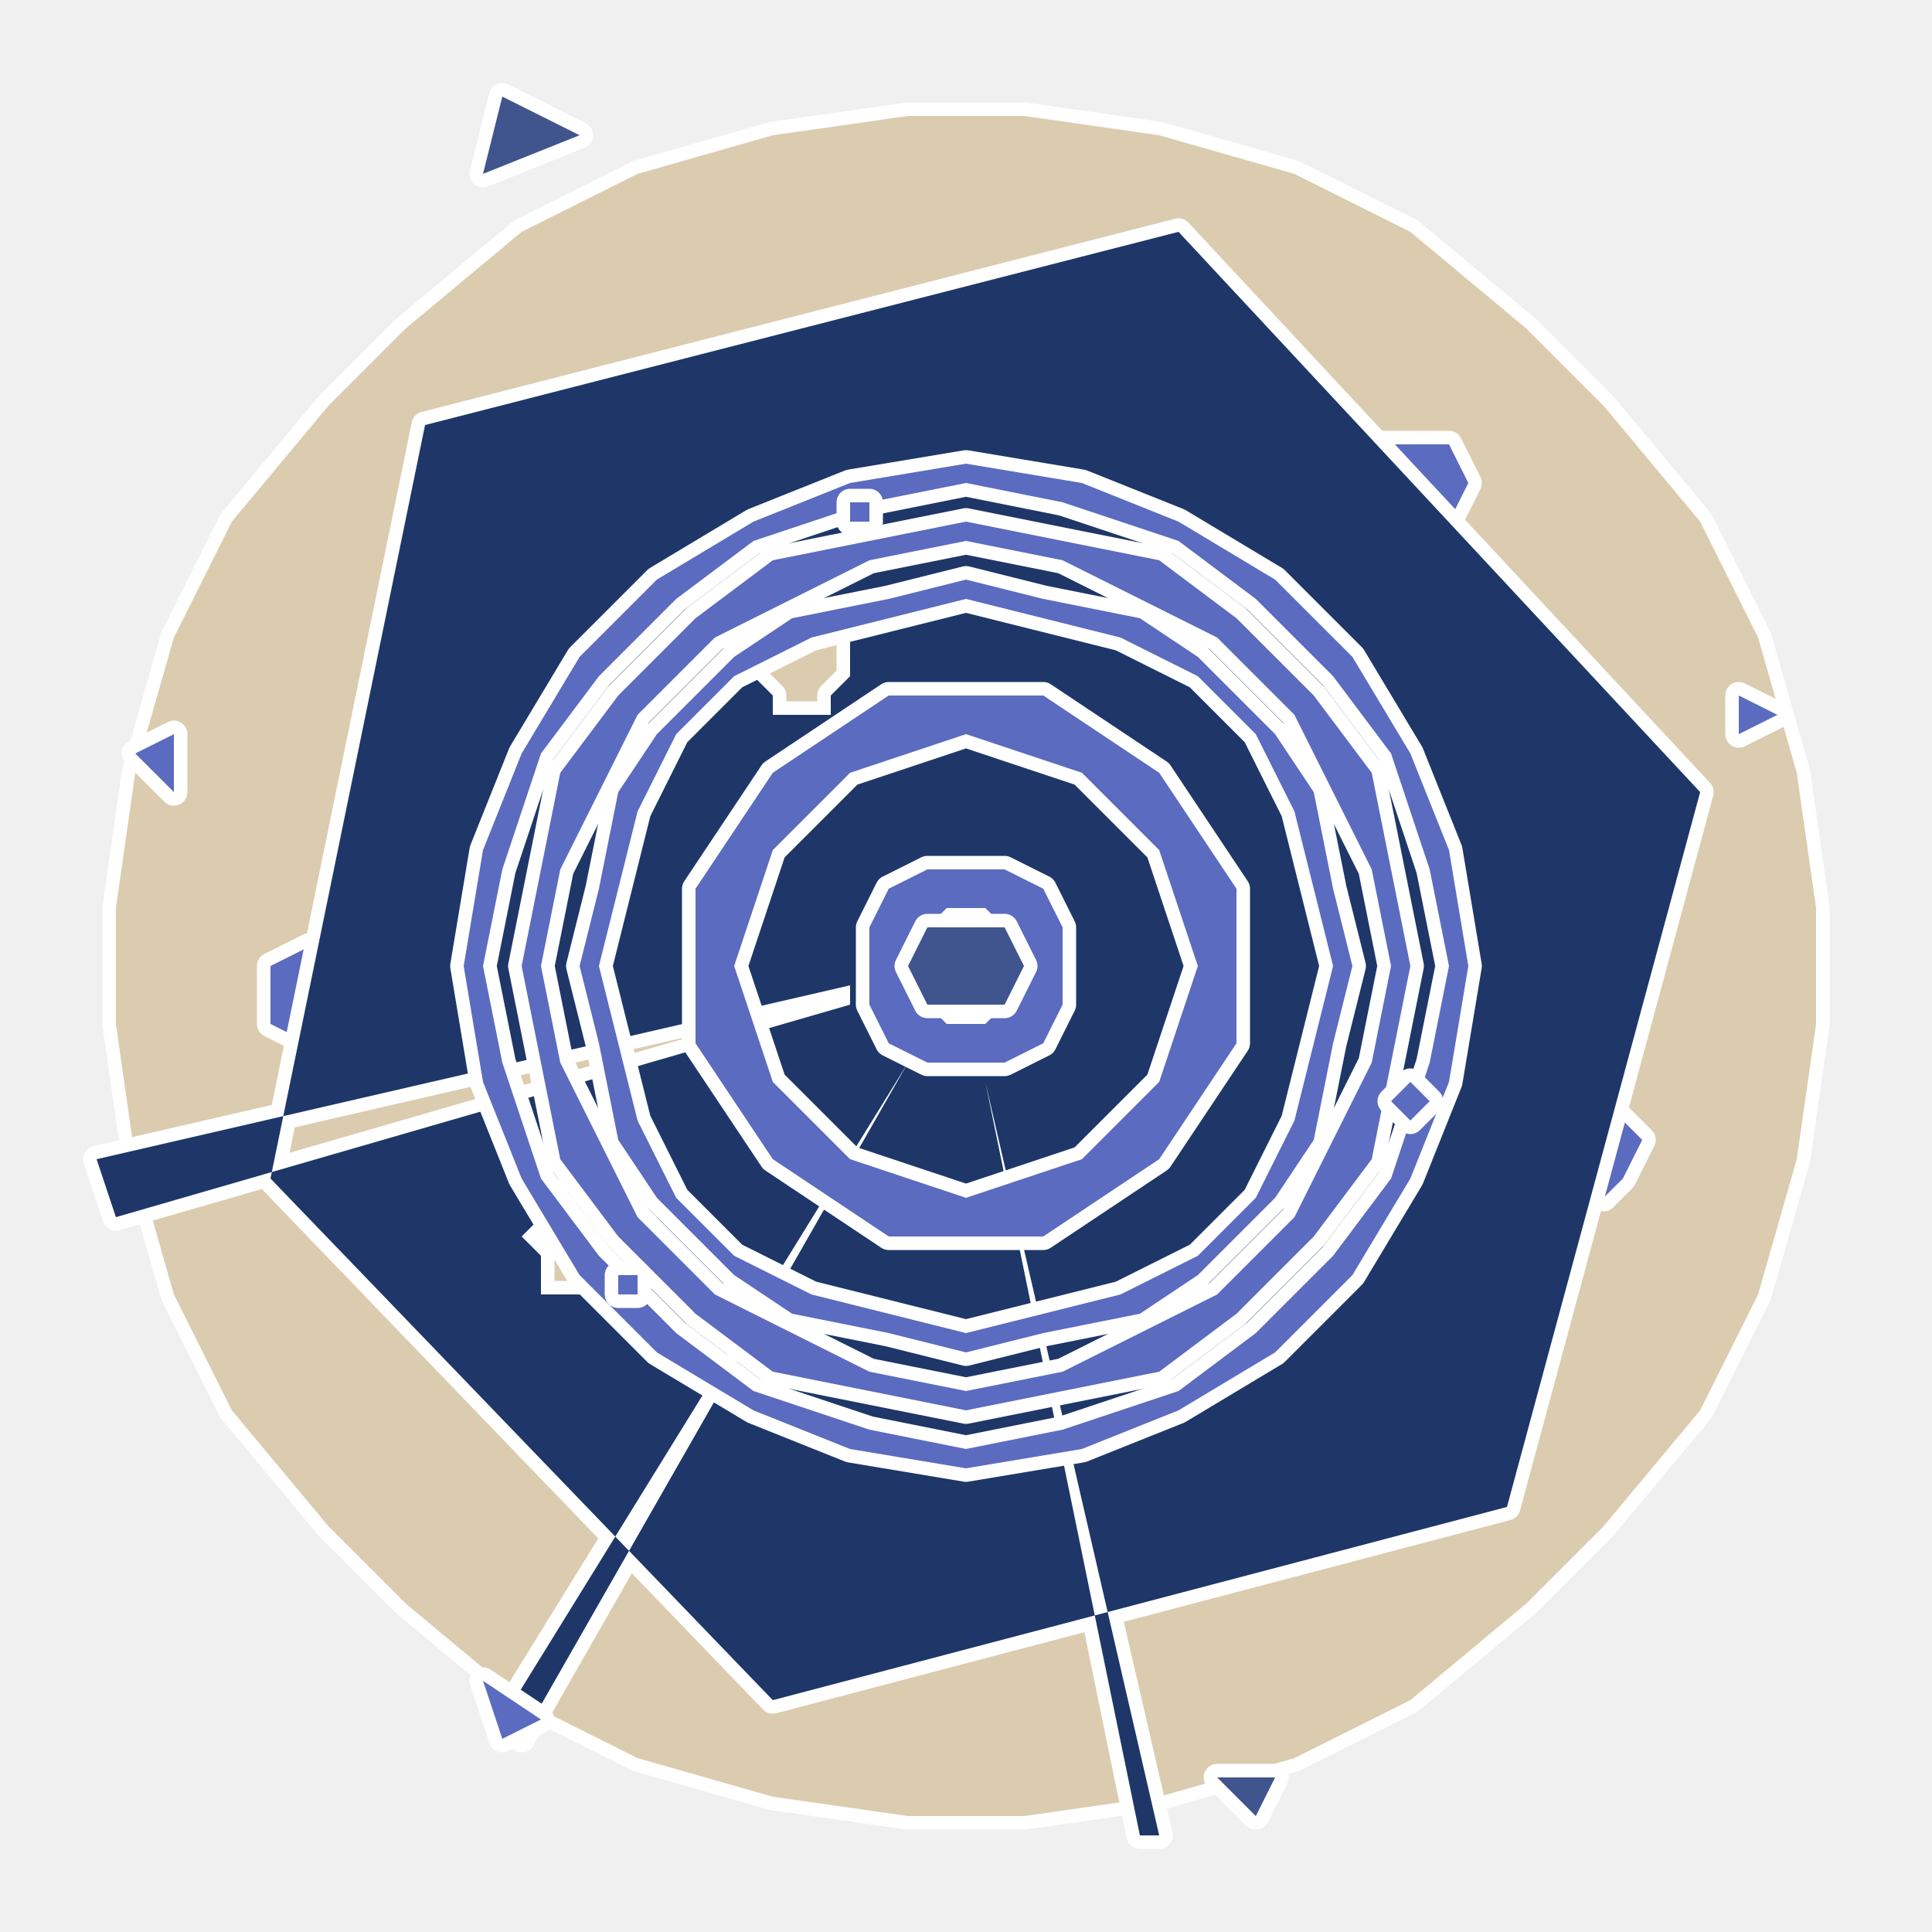
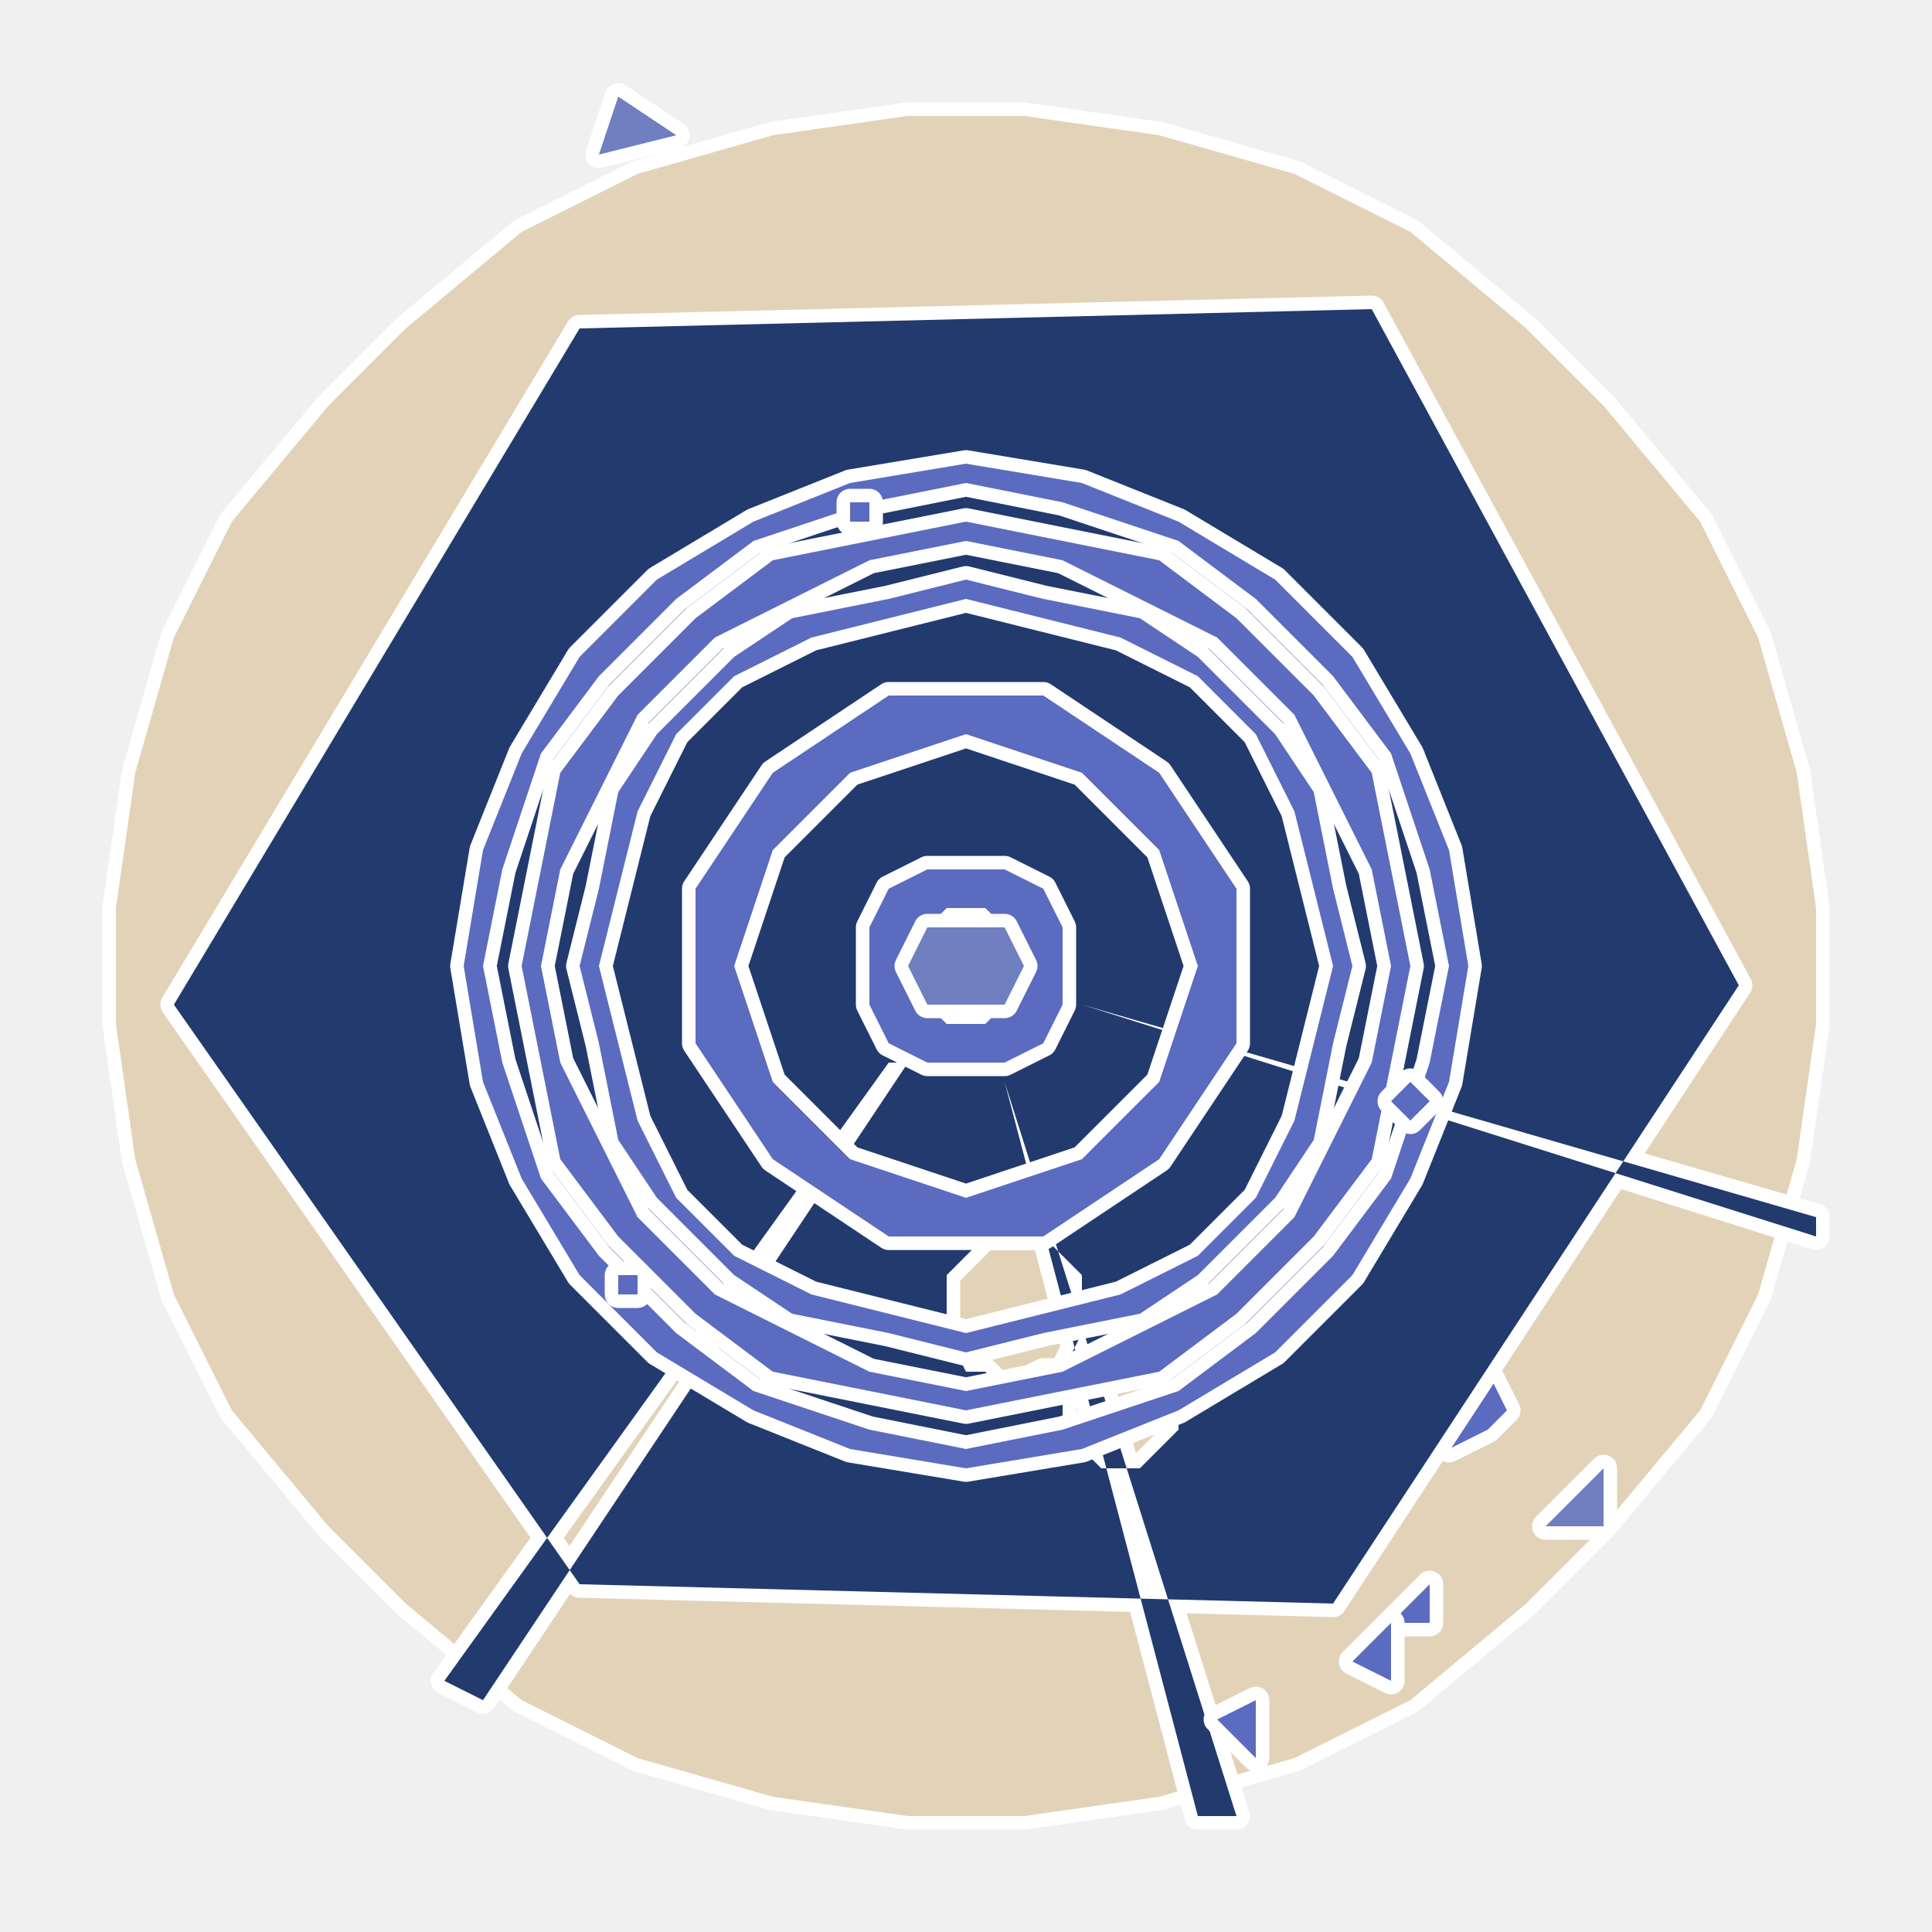
<svg xmlns="http://www.w3.org/2000/svg" viewBox="0 0 100 100" role="img" aria-label="@playform/hook-dsh-convention-suggester - spike-star">
  <style>
		@media (prefers-reduced-motion: no-preference) {
			.hook-dsh-convention-suggester-scene * { transform-box: view-box; transform-origin: 50% 50%; }
- 		.hook-dsh-convention-suggester-counter { animation: hook-dsh-convention-suggester-counter 25s linear -2s infinite; }
+ 		.hook-dsh-convention-suggester-counter { animation: hook-dsh-convention-suggester-counter 27s linear -3s infinite; }
		@keyframes hook-dsh-convention-suggester-counter { to { transform: rotate(-360deg); } }
- 		.hook-dsh-convention-suggester-breathe { animation: hook-dsh-convention-suggester-breathe 7s ease-in-out -2s infinite; }
+ 		.hook-dsh-convention-suggester-breathe { animation: hook-dsh-convention-suggester-breathe 6s ease-in-out -3s infinite; }
		@keyframes hook-dsh-convention-suggester-breathe { 50% { transform: scale(1.06); opacity: 0.85; } }
- 		.hook-dsh-convention-suggester-fire { animation: hook-dsh-convention-suggester-fire 3.1s ease-in-out infinite; }
+ 		.hook-dsh-convention-suggester-fire { animation: hook-dsh-convention-suggester-fire 2.9s ease-in-out infinite; }
		@keyframes hook-dsh-convention-suggester-fire { 0%, 100% { opacity: 0.35; } 50% { opacity: 1; } }
- 		.hook-dsh-convention-suggester-twinkle { animation: hook-dsh-convention-suggester-twinkle 7s ease-in-out -2s infinite; }
+ 		.hook-dsh-convention-suggester-twinkle { animation: hook-dsh-convention-suggester-twinkle 9s ease-in-out -3s infinite; }
		@keyframes hook-dsh-convention-suggester-twinkle { 0%, 100% { transform: scale(0.94); opacity: 0.4; } 50% { transform: scale(1.06); opacity: 1; } }
		}
	</style>
  <defs>
    <path id="hook-dsh-convention-suggester-0" d="M91,67 L88,73 L83,79 L79,83 L73,88 L67,91 L60,93 L53,94 L47,94 L40,93 L33,91 L27,88 L21,83 L17,79 L12,73 L9,67 L7,60 L6,53 L6,47 L7,40 L9,33 L12,27 L17,21 L21,17 L27,12 L33,9 L40,7 L47,6 L53,6 L60,7 L67,9 L73,12 L79,17 L83,21 L88,27 L91,33 L93,40 L94,47 L94,53 L93,60 Z" />
-     <path id="hook-dsh-convention-suggester-1" d="M85,59 L84,61 L83,62 L81,61 L80,59 L81,58 L83,57 L84,58 Z" />
-     <path id="hook-dsh-convention-suggester-2" d="M76,25 L75,27 L73,28 L71,27 L71,25 L71,23 L73,23 L75,23 Z" />
-     <path id="hook-dsh-convention-suggester-3" d="M18,52 L18,53 L16,54 L14,53 L14,52 L14,50 L16,49 L18,50 Z" />
-     <path id="hook-dsh-convention-suggester-4" d="M78,78 L40,88 L14,61 L22,22 L61,12 L88,41 Z M51,56 L60,95 L59,95 L51,56 Z M44,34 L44,35 L43,36 L43,37 L42,37 L40,37 L40,36 L39,35 L39,34 L39,33 L40,32 L40,32 L42,31 L43,32 L43,32 L44,33 Z M47,55 L27,90 L26,89 L47,55 Z M44,52 L6,63 L5,60 L44,51 Z M34,64 L34,65 L33,67 L32,67 L31,67 L29,67 L28,67 L28,65 L27,64 L28,63 L28,62 L29,61 L31,61 L32,61 L33,62 L34,63 Z M54,50 L54,52 L53,53 L52,54 L50,54 L48,54 L47,53 L46,52 L46,50 L46,48 L47,47 L48,46 L50,46 L52,46 L53,47 L54,48 Z" />
+     <path id="hook-dsh-convention-suggester-1" d="M78,73 L77,74 L75,75 L74,74 L73,73 L74,71 L75,70 L77,71 Z" />
+     <path id="hook-dsh-convention-suggester-2" d="M86,47 L86,49 L84,49 L82,49 L81,47 L82,45 L84,45 L86,45 Z" />
+     <path id="hook-dsh-convention-suggester-3" d="M19,46 L18,48 L16,48 L15,48 L14,46 L15,44 L16,43 L18,44 Z" />
+     <path id="hook-dsh-convention-suggester-4" d="M90,51 L69,83 L30,82 L9,52 L30,17 L71,16 Z M56,52 L94,63 L94,64 L56,52 Z M56,68 L56,69 L55,71 L54,71 L52,72 L51,71 L50,71 L49,69 L49,68 L49,66 L50,65 L51,64 L52,64 L54,64 L55,65 L56,66 Z M52,56 L64,94 L62,94 L52,56 Z M47,55 L25,88 L23,87 L46,55 Z M61,73 L61,74 L60,75 L59,76 L58,76 L57,76 L56,75 L55,74 L55,73 L55,72 L56,71 L57,70 L58,70 L59,70 L60,71 L61,72 Z M54,50 L54,52 L53,53 L52,54 L50,54 L48,54 L47,53 L46,52 L46,50 L46,48 L47,47 L48,46 L50,46 L52,46 L53,47 L54,48 Z" />
    <path id="hook-dsh-convention-suggester-5" d="M64,50 L64,54 L62,57 L60,60 L57,62 L54,64 L50,64 L46,64 L43,62 L40,60 L38,57 L36,54 L36,50 L36,46 L38,43 L40,40 L43,38 L46,36 L50,36 L54,36 L57,38 L60,40 L62,43 L64,46 Z M62,50 L61,53 L60,56 L58,58 L56,60 L53,61 L50,62 L47,61 L44,60 L42,58 L40,56 L39,53 L38,50 L39,47 L40,44 L42,42 L44,40 L47,39 L50,38 L53,39 L56,40 L58,42 L60,44 L61,47 Z" />
    <path id="hook-dsh-convention-suggester-6" d="M55,50 L55,52 L54,54 L52,55 L50,55 L48,55 L46,54 L45,52 L45,50 L45,48 L46,46 L48,45 L50,45 L52,45 L54,46 L55,48 Z M53,50 L53,51 L52,52 L51,53 L50,53 L49,53 L48,52 L47,51 L47,50 L47,49 L48,48 L49,47 L50,47 L51,47 L52,48 L53,49 Z" />
    <path id="hook-dsh-convention-suggester-7" d="M70,50 L69,54 L68,59 L66,62 L62,66 L59,68 L54,69 L50,70 L46,69 L41,68 L38,66 L34,62 L32,59 L31,54 L30,50 L31,46 L32,41 L34,38 L38,34 L41,32 L46,31 L50,30 L54,31 L59,32 L62,34 L66,38 L68,41 L69,46 Z M69,50 L68,54 L67,58 L65,62 L62,65 L58,67 L54,68 L50,69 L46,68 L42,67 L38,65 L35,62 L33,58 L32,54 L31,50 L32,46 L33,42 L35,38 L38,35 L42,33 L46,32 L50,31 L54,32 L58,33 L62,35 L65,38 L67,42 L68,46 Z" />
    <path id="hook-dsh-convention-suggester-8" d="M73,50 L72,55 L71,60 L68,64 L64,68 L60,71 L55,72 L50,73 L45,72 L40,71 L36,68 L32,64 L29,60 L28,55 L27,50 L28,45 L29,40 L32,36 L36,32 L40,29 L45,28 L50,27 L55,28 L60,29 L64,32 L68,36 L71,40 L72,45 Z M72,50 L71,55 L69,59 L67,63 L63,67 L59,69 L55,71 L50,72 L45,71 L41,69 L37,67 L33,63 L31,59 L29,55 L28,50 L29,45 L31,41 L33,37 L37,33 L41,31 L45,29 L50,28 L55,29 L59,31 L63,33 L67,37 L69,41 L71,45 Z" />
    <path id="hook-dsh-convention-suggester-9" d="M76,50 L75,56 L73,61 L70,66 L66,70 L61,73 L56,75 L50,76 L44,75 L39,73 L34,70 L30,66 L27,61 L25,56 L24,50 L25,44 L27,39 L30,34 L34,30 L39,27 L44,25 L50,24 L56,25 L61,27 L66,30 L70,34 L73,39 L75,44 Z M75,50 L74,55 L72,61 L69,65 L65,69 L61,72 L55,74 L50,75 L45,74 L39,72 L35,69 L31,65 L28,61 L26,55 L25,50 L26,45 L28,39 L31,35 L35,31 L39,28 L45,26 L50,25 L55,26 L61,28 L65,31 L69,35 L72,39 L74,45 Z" />
    <path id="hook-dsh-convention-suggester-10" d="M74,57 L73,58 L73,58 L72,57 L73,56 L73,56 Z" />
    <path id="hook-dsh-convention-suggester-11" d="M33,66 L33,67 L32,67 L32,66 L32,66 L33,66 Z" />
    <path id="hook-dsh-convention-suggester-12" d="M45,27 L45,27 L44,27 L44,27 L44,26 L45,26 Z" />
-     <path id="hook-dsh-convention-suggester-13" d="M28,89 L26,90 L25,87 Z" />
-     <path id="hook-dsh-convention-suggester-14" d="M66,92 L65,94 L63,92 Z" />
-     <path id="hook-dsh-convention-suggester-15" d="M90,36 L92,37 L90,38 Z" />
-     <path id="hook-dsh-convention-suggester-16" d="M25,9 L26,5 L30,7 Z" />
-     <path id="hook-dsh-convention-suggester-17" d="M9,41 L7,39 L9,38 Z" />
+     <path id="hook-dsh-convention-suggester-13" d="M74,82 L74,84 L72,84 Z" />
+     <path id="hook-dsh-convention-suggester-14" d="M31,8 L32,5 L35,7 Z" />
+     <path id="hook-dsh-convention-suggester-15" d="M72,84 L72,87 L70,86 Z" />
+     <path id="hook-dsh-convention-suggester-16" d="M83,76 L83,79 L80,79 Z" />
+     <path id="hook-dsh-convention-suggester-17" d="M65,88 L65,91 L63,89 Z" />
    <path id="hook-dsh-convention-suggester-18" d="M53,50 L52,52 L51,52 L49,52 L48,52 L47,50 L48,48 L49,48 L51,48 L52,48 Z" />
  </defs>
  <g class="hook-dsh-convention-suggester-scene">
-     <g fill="#DBCCB0" fill-opacity="1" fill-rule="evenodd" stroke="#ffffff" stroke-width="1.4" stroke-linejoin="round" paint-order="stroke fill">
+     <g fill="#E2D3B8" fill-opacity="1" fill-rule="evenodd" stroke="#ffffff" stroke-width="1.4" stroke-linejoin="round" paint-order="stroke fill">
      <use class="hook-dsh-convention-suggester-breathe" href="#hook-dsh-convention-suggester-0" />
    </g>
    <g fill="#5B6BC0" fill-opacity="1" fill-rule="evenodd" stroke="#ffffff" stroke-width="1.4" stroke-linejoin="round" paint-order="stroke fill">
-       <use class="hook-dsh-convention-suggester-fire" style="animation-delay:-2.00s" href="#hook-dsh-convention-suggester-1" />
-       <use class="hook-dsh-convention-suggester-fire" style="animation-delay:-2.18s" href="#hook-dsh-convention-suggester-2" />
-       <use class="hook-dsh-convention-suggester-fire" style="animation-delay:-2.36s" href="#hook-dsh-convention-suggester-3" />
+       <use class="hook-dsh-convention-suggester-fire" style="animation-delay:-3.00s" href="#hook-dsh-convention-suggester-1" />
+       <use class="hook-dsh-convention-suggester-fire" style="animation-delay:-3.18s" href="#hook-dsh-convention-suggester-2" />
+       <use class="hook-dsh-convention-suggester-fire" style="animation-delay:-3.36s" href="#hook-dsh-convention-suggester-3" />
    </g>
-     <g fill="#1E3768" fill-opacity="1" fill-rule="evenodd" stroke="#ffffff" stroke-width="1.4" stroke-linejoin="round" paint-order="stroke fill">
+     <g fill="#223A6E" fill-opacity="1" fill-rule="evenodd" stroke="#ffffff" stroke-width="1.4" stroke-linejoin="round" paint-order="stroke fill">
      <use href="#hook-dsh-convention-suggester-4" />
    </g>
    <g fill="#5B6BC0" fill-opacity="1" fill-rule="evenodd" stroke="#ffffff" stroke-width="1.4" stroke-linejoin="round" paint-order="stroke fill">
      <use class="hook-dsh-convention-suggester-breathe" href="#hook-dsh-convention-suggester-5" />
      <use class="hook-dsh-convention-suggester-breathe" href="#hook-dsh-convention-suggester-6" />
      <use class="hook-dsh-convention-suggester-breathe" href="#hook-dsh-convention-suggester-7" />
      <use class="hook-dsh-convention-suggester-breathe" href="#hook-dsh-convention-suggester-8" />
      <use class="hook-dsh-convention-suggester-breathe" href="#hook-dsh-convention-suggester-9" />
      <use class="hook-dsh-convention-suggester-counter" href="#hook-dsh-convention-suggester-10" />
      <use class="hook-dsh-convention-suggester-counter" href="#hook-dsh-convention-suggester-11" />
      <use class="hook-dsh-convention-suggester-counter" href="#hook-dsh-convention-suggester-12" />
      <use class="hook-dsh-convention-suggester-twinkle" href="#hook-dsh-convention-suggester-13" />
    </g>
-     <g fill="#40548D" fill-opacity="1" fill-rule="evenodd" stroke="#ffffff" stroke-width="1.4" stroke-linejoin="round" paint-order="stroke fill">
+     <g fill="#6F7FC0" fill-opacity="1" fill-rule="evenodd" stroke="#ffffff" stroke-width="1.4" stroke-linejoin="round" paint-order="stroke fill">
      <use class="hook-dsh-convention-suggester-twinkle" href="#hook-dsh-convention-suggester-14" />
    </g>
    <g fill="#5B6BC0" fill-opacity="1" fill-rule="evenodd" stroke="#ffffff" stroke-width="1.4" stroke-linejoin="round" paint-order="stroke fill">
      <use class="hook-dsh-convention-suggester-twinkle" href="#hook-dsh-convention-suggester-15" />
    </g>
-     <g fill="#40548D" fill-opacity="1" fill-rule="evenodd" stroke="#ffffff" stroke-width="1.4" stroke-linejoin="round" paint-order="stroke fill">
+     <g fill="#6F7FC0" fill-opacity="1" fill-rule="evenodd" stroke="#ffffff" stroke-width="1.4" stroke-linejoin="round" paint-order="stroke fill">
      <use class="hook-dsh-convention-suggester-twinkle" href="#hook-dsh-convention-suggester-16" />
    </g>
    <g fill="#5B6BC0" fill-opacity="1" fill-rule="evenodd" stroke="#ffffff" stroke-width="1.4" stroke-linejoin="round" paint-order="stroke fill">
      <use class="hook-dsh-convention-suggester-twinkle" href="#hook-dsh-convention-suggester-17" />
    </g>
-     <g fill="#40548D" fill-opacity="1" fill-rule="evenodd" stroke="#ffffff" stroke-width="1.4" stroke-linejoin="round" paint-order="stroke fill">
+     <g fill="#6F7FC0" fill-opacity="1" fill-rule="evenodd" stroke="#ffffff" stroke-width="1.4" stroke-linejoin="round" paint-order="stroke fill">
      <use class="hook-dsh-convention-suggester-breathe" href="#hook-dsh-convention-suggester-18" />
    </g>
  </g>
</svg>
